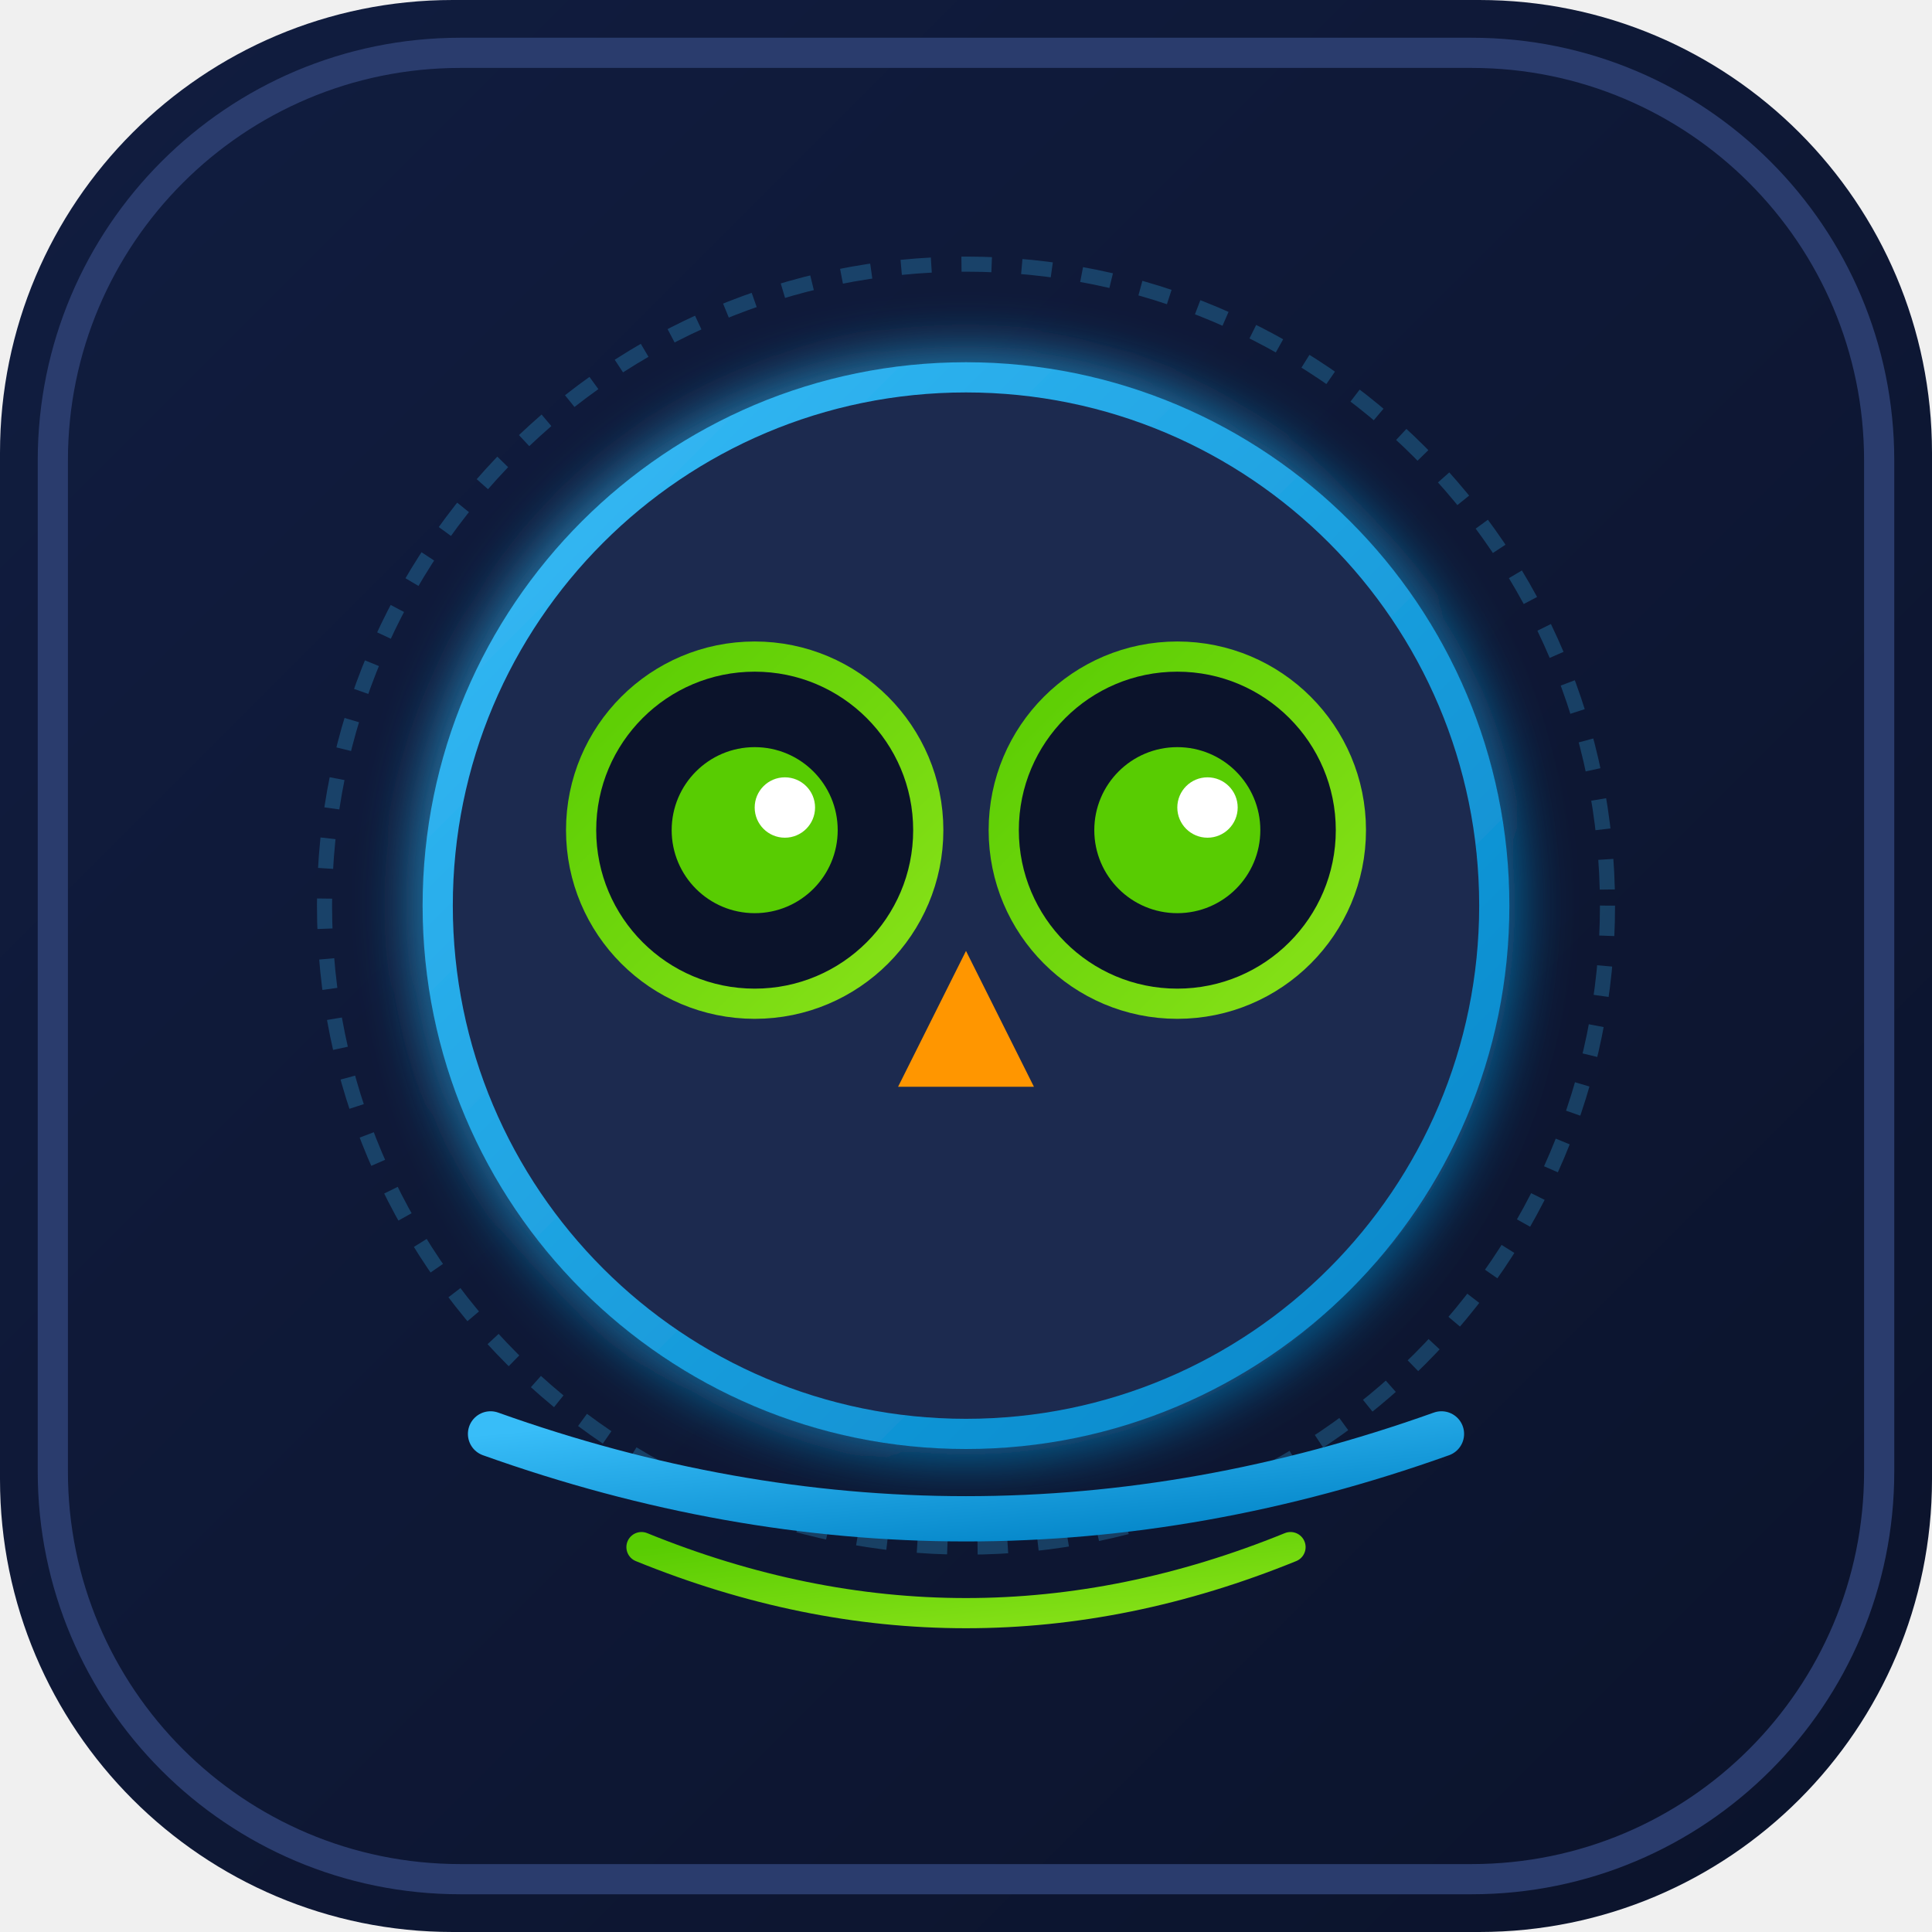
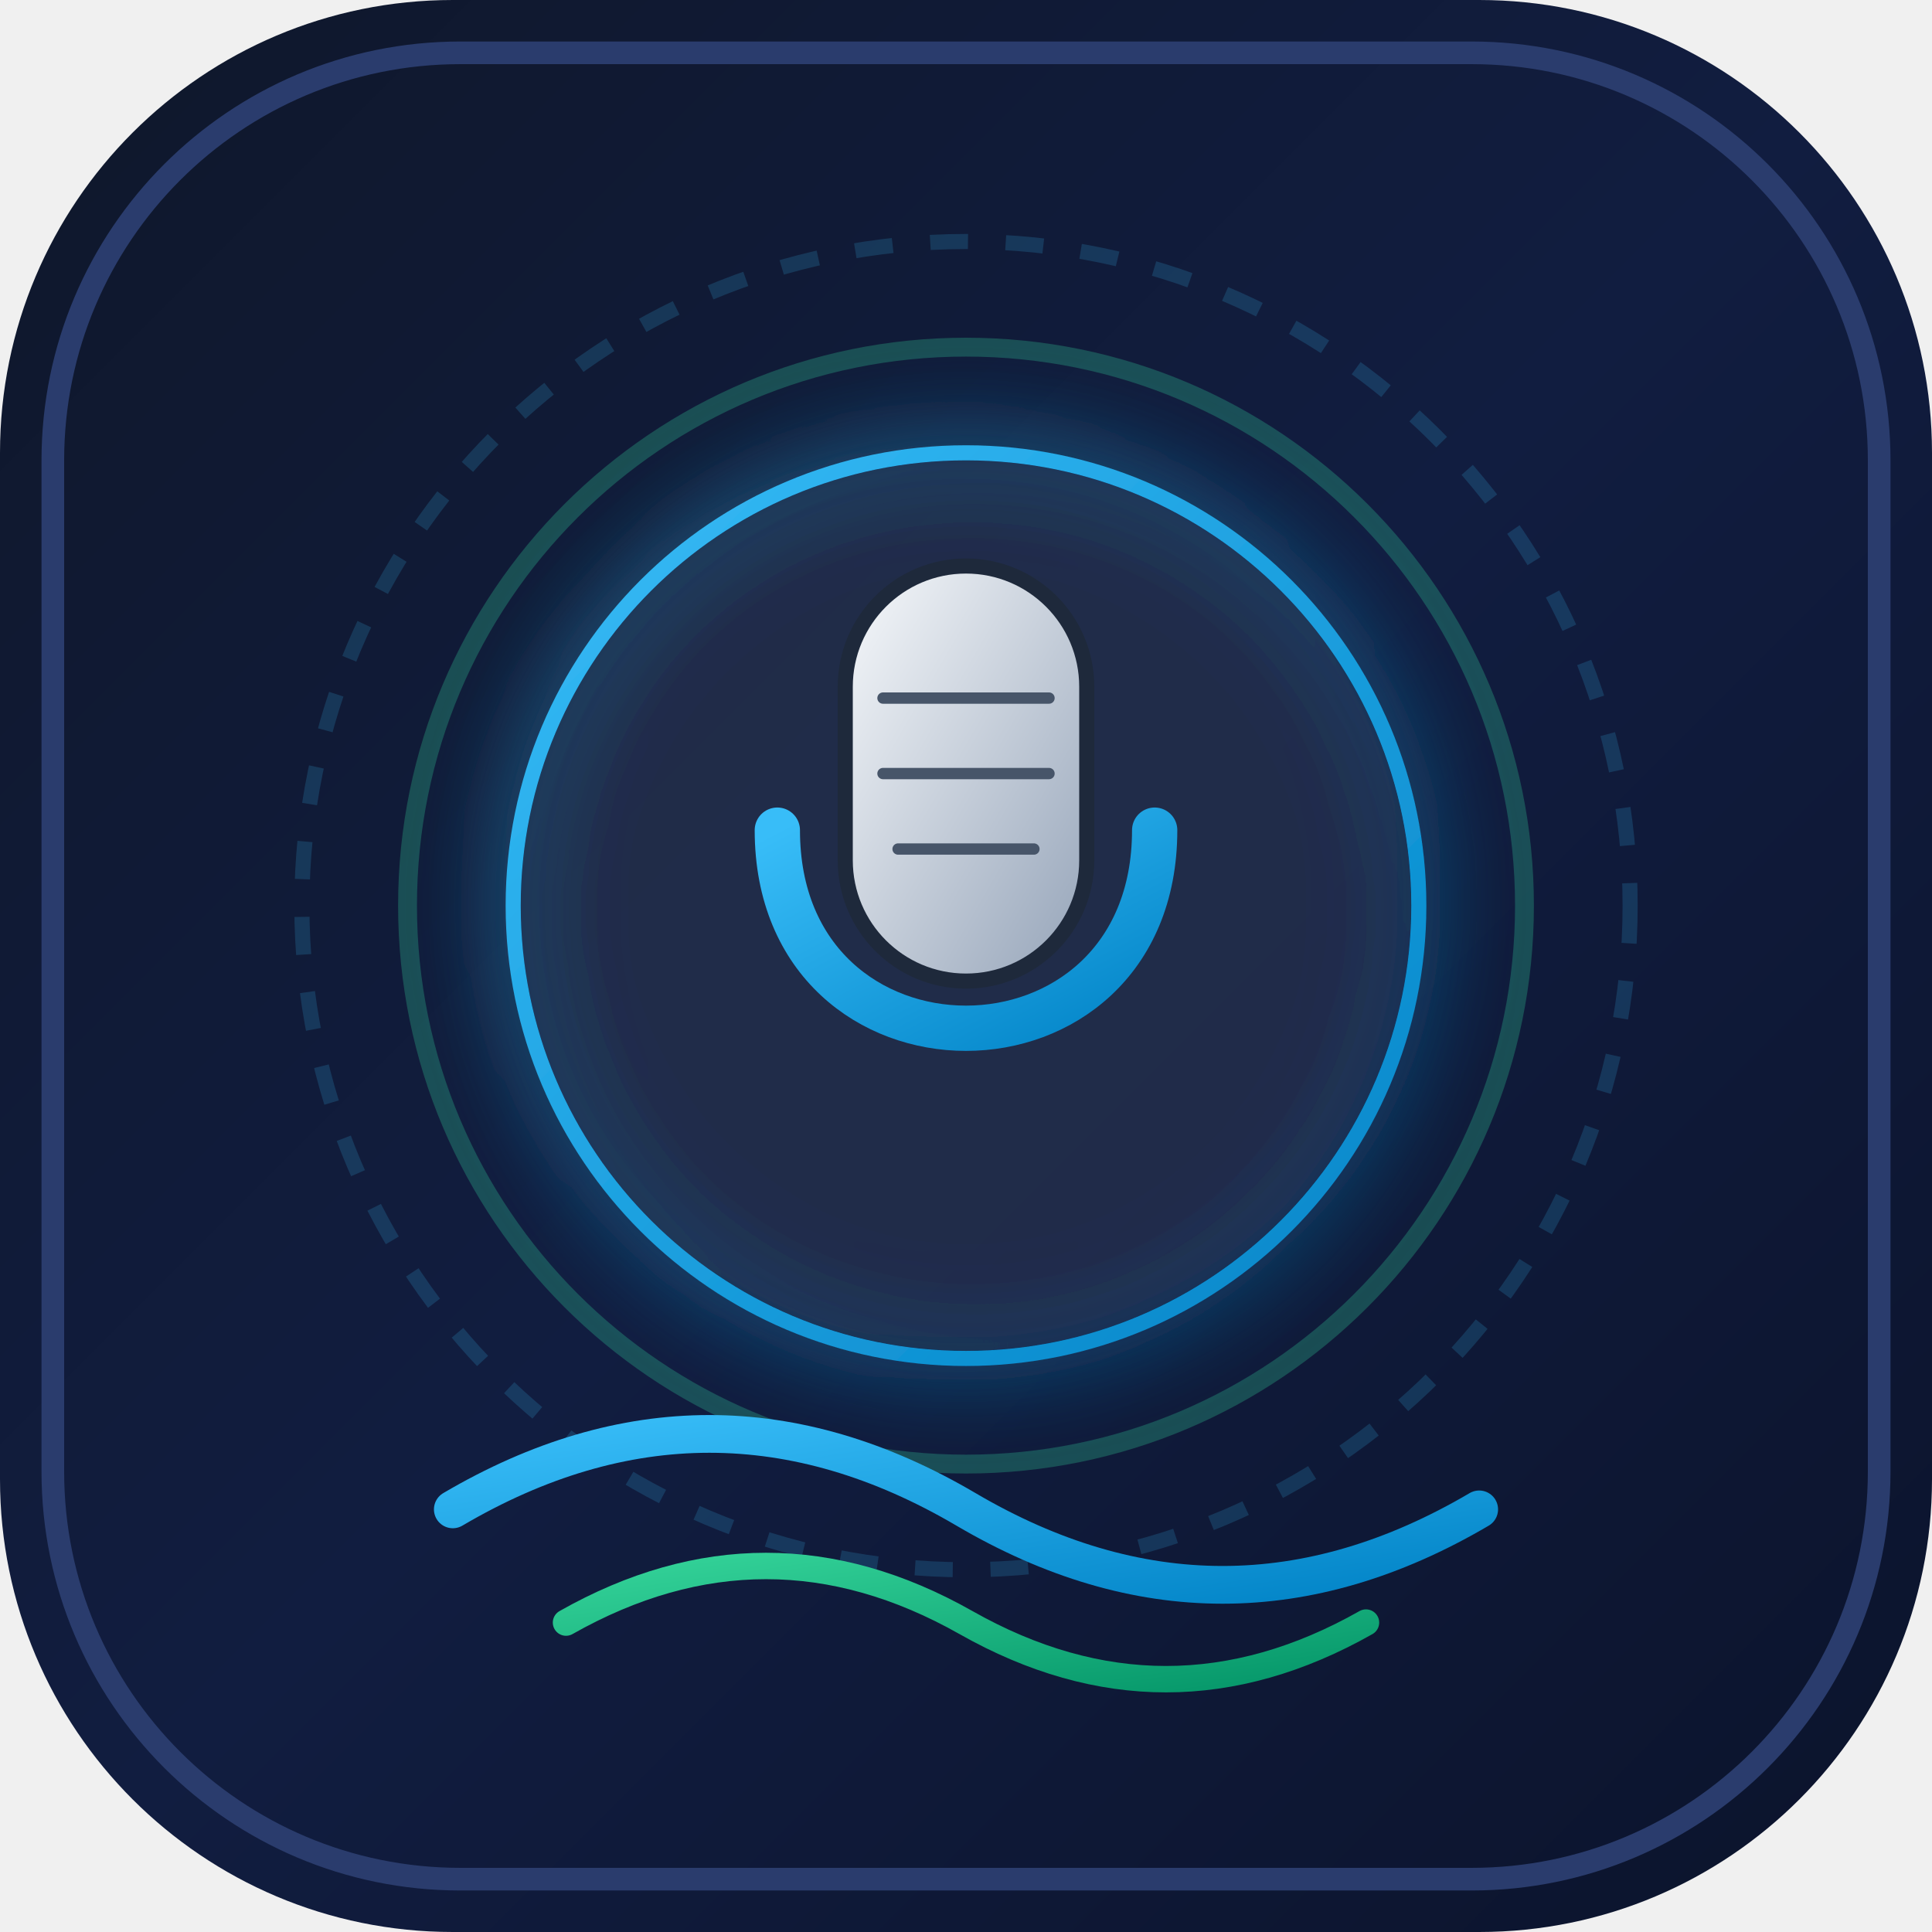
<svg xmlns="http://www.w3.org/2000/svg" viewBox="0 0 512 512" width="512" height="512">
  <defs>
    <linearGradient id="bgGrad" x1="0%" y1="0%" x2="100%" y2="100%">
-       <stop offset="0%" stop-color="#111d40" />
+       <stop offset="0%" stop-color="#0f172a" />
+       <stop offset="50%" stop-color="#111d40" />
      <stop offset="100%" stop-color="#0b132b" />
-     </linearGradient>
-     <linearGradient id="neonGreen" x1="0%" y1="0%" x2="100%" y2="100%">
-       <stop offset="0%" stop-color="#58cc02" />
-       <stop offset="100%" stop-color="#89e219" />
    </linearGradient>
    <linearGradient id="cyanGrad" x1="0%" y1="0%" x2="100%" y2="100%">
      <stop offset="0%" stop-color="#38bdf8" />
      <stop offset="100%" stop-color="#0284c7" />
    </linearGradient>
+     <linearGradient id="emeraldGrad" x1="0%" y1="0%" x2="100%" y2="100%">
+       <stop offset="0%" stop-color="#34d399" />
+       <stop offset="100%" stop-color="#059669" />
+     </linearGradient>
+     <linearGradient id="micGrad" x1="0%" y1="0%" x2="100%" y2="100%">
+       <stop offset="0%" stop-color="#f8fafc" />
+       <stop offset="100%" stop-color="#94a3b8" />
+     </linearGradient>
    <filter id="glow" x="-20%" y="-20%" width="140%" height="140%">
-       <feGaussianBlur stdDeviation="8" result="blur" />
+       <feGaussianBlur stdDeviation="12" result="blur" />
      <feComposite in="SourceGraphic" in2="blur" operator="over" />
    </filter>
  </defs>
  <rect width="512" height="512" rx="120" fill="url(#bgGrad)" />
-   <rect x="14" y="14" width="484" height="484" rx="108" fill="none" stroke="#2a3c6d" stroke-width="8" />
-   <circle cx="256" cy="240" r="170" fill="none" stroke="rgba(56, 189, 248, 0.25)" stroke-width="4" stroke-dasharray="8 8" />
-   <circle cx="256" cy="240" r="140" fill="#1c2a4f" stroke="url(#cyanGrad)" stroke-width="8" filter="url(#glow)" />
-   <circle cx="200" cy="220" r="46" fill="#0b132b" stroke="url(#neonGreen)" stroke-width="8" />
-   <circle cx="312" cy="220" r="46" fill="#0b132b" stroke="url(#neonGreen)" stroke-width="8" />
-   <circle cx="200" cy="220" r="22" fill="#58cc02" />
-   <circle cx="312" cy="220" r="22" fill="#58cc02" />
-   <circle cx="208" cy="214" r="8" fill="#ffffff" />
-   <circle cx="320" cy="214" r="8" fill="#ffffff" />
-   <polygon points="256,252 238,288 274,288" fill="#ff9600" />
-   <path d="M 130 380 Q 256 425 382 380" fill="none" stroke="url(#cyanGrad)" stroke-width="12" stroke-linecap="round" />
-   <path d="M 170 410 Q 256 445 342 410" fill="none" stroke="url(#neonGreen)" stroke-width="8" stroke-linecap="round" />
+   <rect x="14" y="14" width="484" height="484" rx="108" fill="none" stroke="#2a3c6d" stroke-width="6" />
+   <circle cx="256" cy="240" r="176" fill="none" stroke="rgba(56, 189, 248, 0.18)" stroke-width="4" stroke-dasharray="10 10" />
+   <circle cx="256" cy="240" r="148" fill="none" stroke="rgba(52, 211, 153, 0.28)" stroke-width="5" />
+   <circle cx="256" cy="240" r="120" fill="rgba(28, 42, 79, 0.6)" stroke="url(#cyanGrad)" stroke-width="4" filter="url(#glow)" />
+   <rect x="224" y="150" width="64" height="110" rx="32" fill="url(#micGrad)" stroke="#1e293b" stroke-width="4" />
+   <line x1="234" y1="185" x2="278" y2="185" stroke="#475569" stroke-width="3" stroke-linecap="round" />
+   <line x1="234" y1="205" x2="278" y2="205" stroke="#475569" stroke-width="3" stroke-linecap="round" />
+   <line x1="238" y1="225" x2="274" y2="225" stroke="#475569" stroke-width="3" stroke-linecap="round" />
+   <path d="M 206 220 C 206 290, 306 290, 306 220" fill="none" stroke="url(#cyanGrad)" stroke-width="12" stroke-linecap="round" />
+   <line x1="256" y1="275" x2="256" y2="330" stroke="url(#cyanGrad)" stroke-width="12" stroke-linecap="round" />
+   <line x1="210" y1="330" x2="302" y2="330" stroke="url(#cyanGrad)" stroke-width="12" stroke-linecap="round" />
+   <path d="M 120 400 Q 188 360 256 400 T 392 400" fill="none" stroke="url(#cyanGrad)" stroke-width="10" stroke-linecap="round" />
+   <path d="M 150 430 Q 203 400 256 430 T 362 430" fill="none" stroke="url(#emeraldGrad)" stroke-width="7" stroke-linecap="round" />
</svg>
